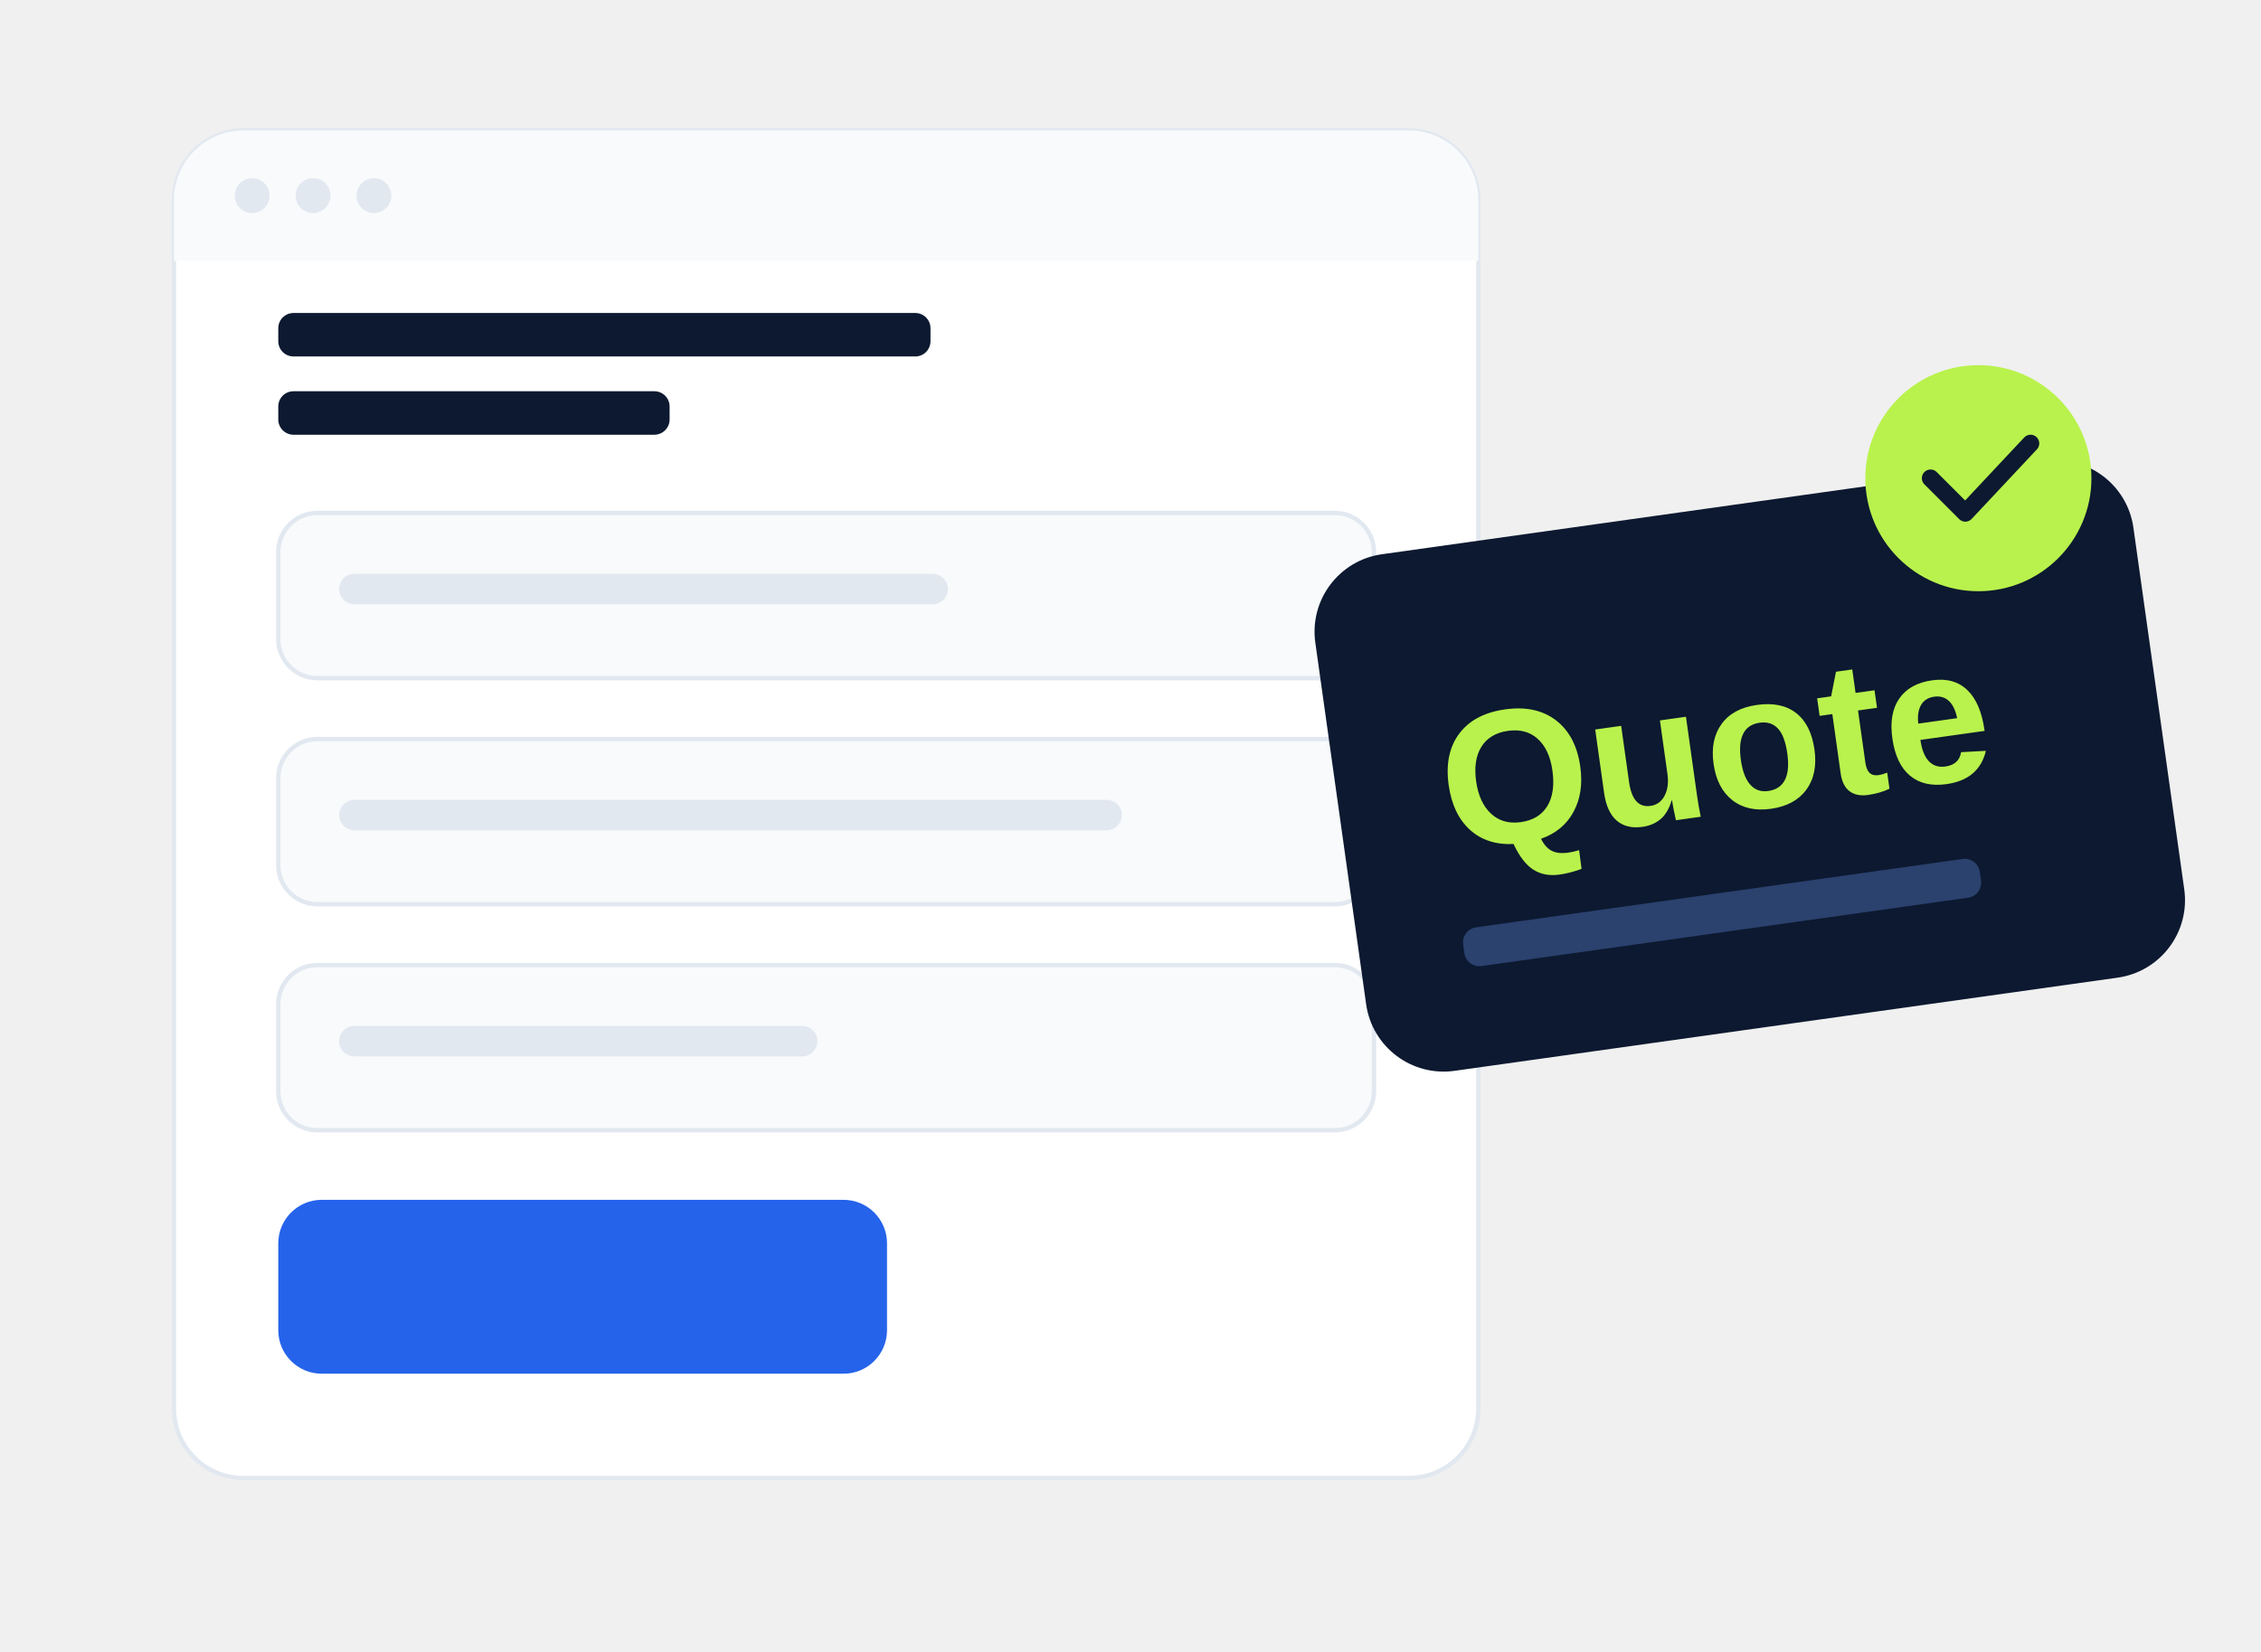
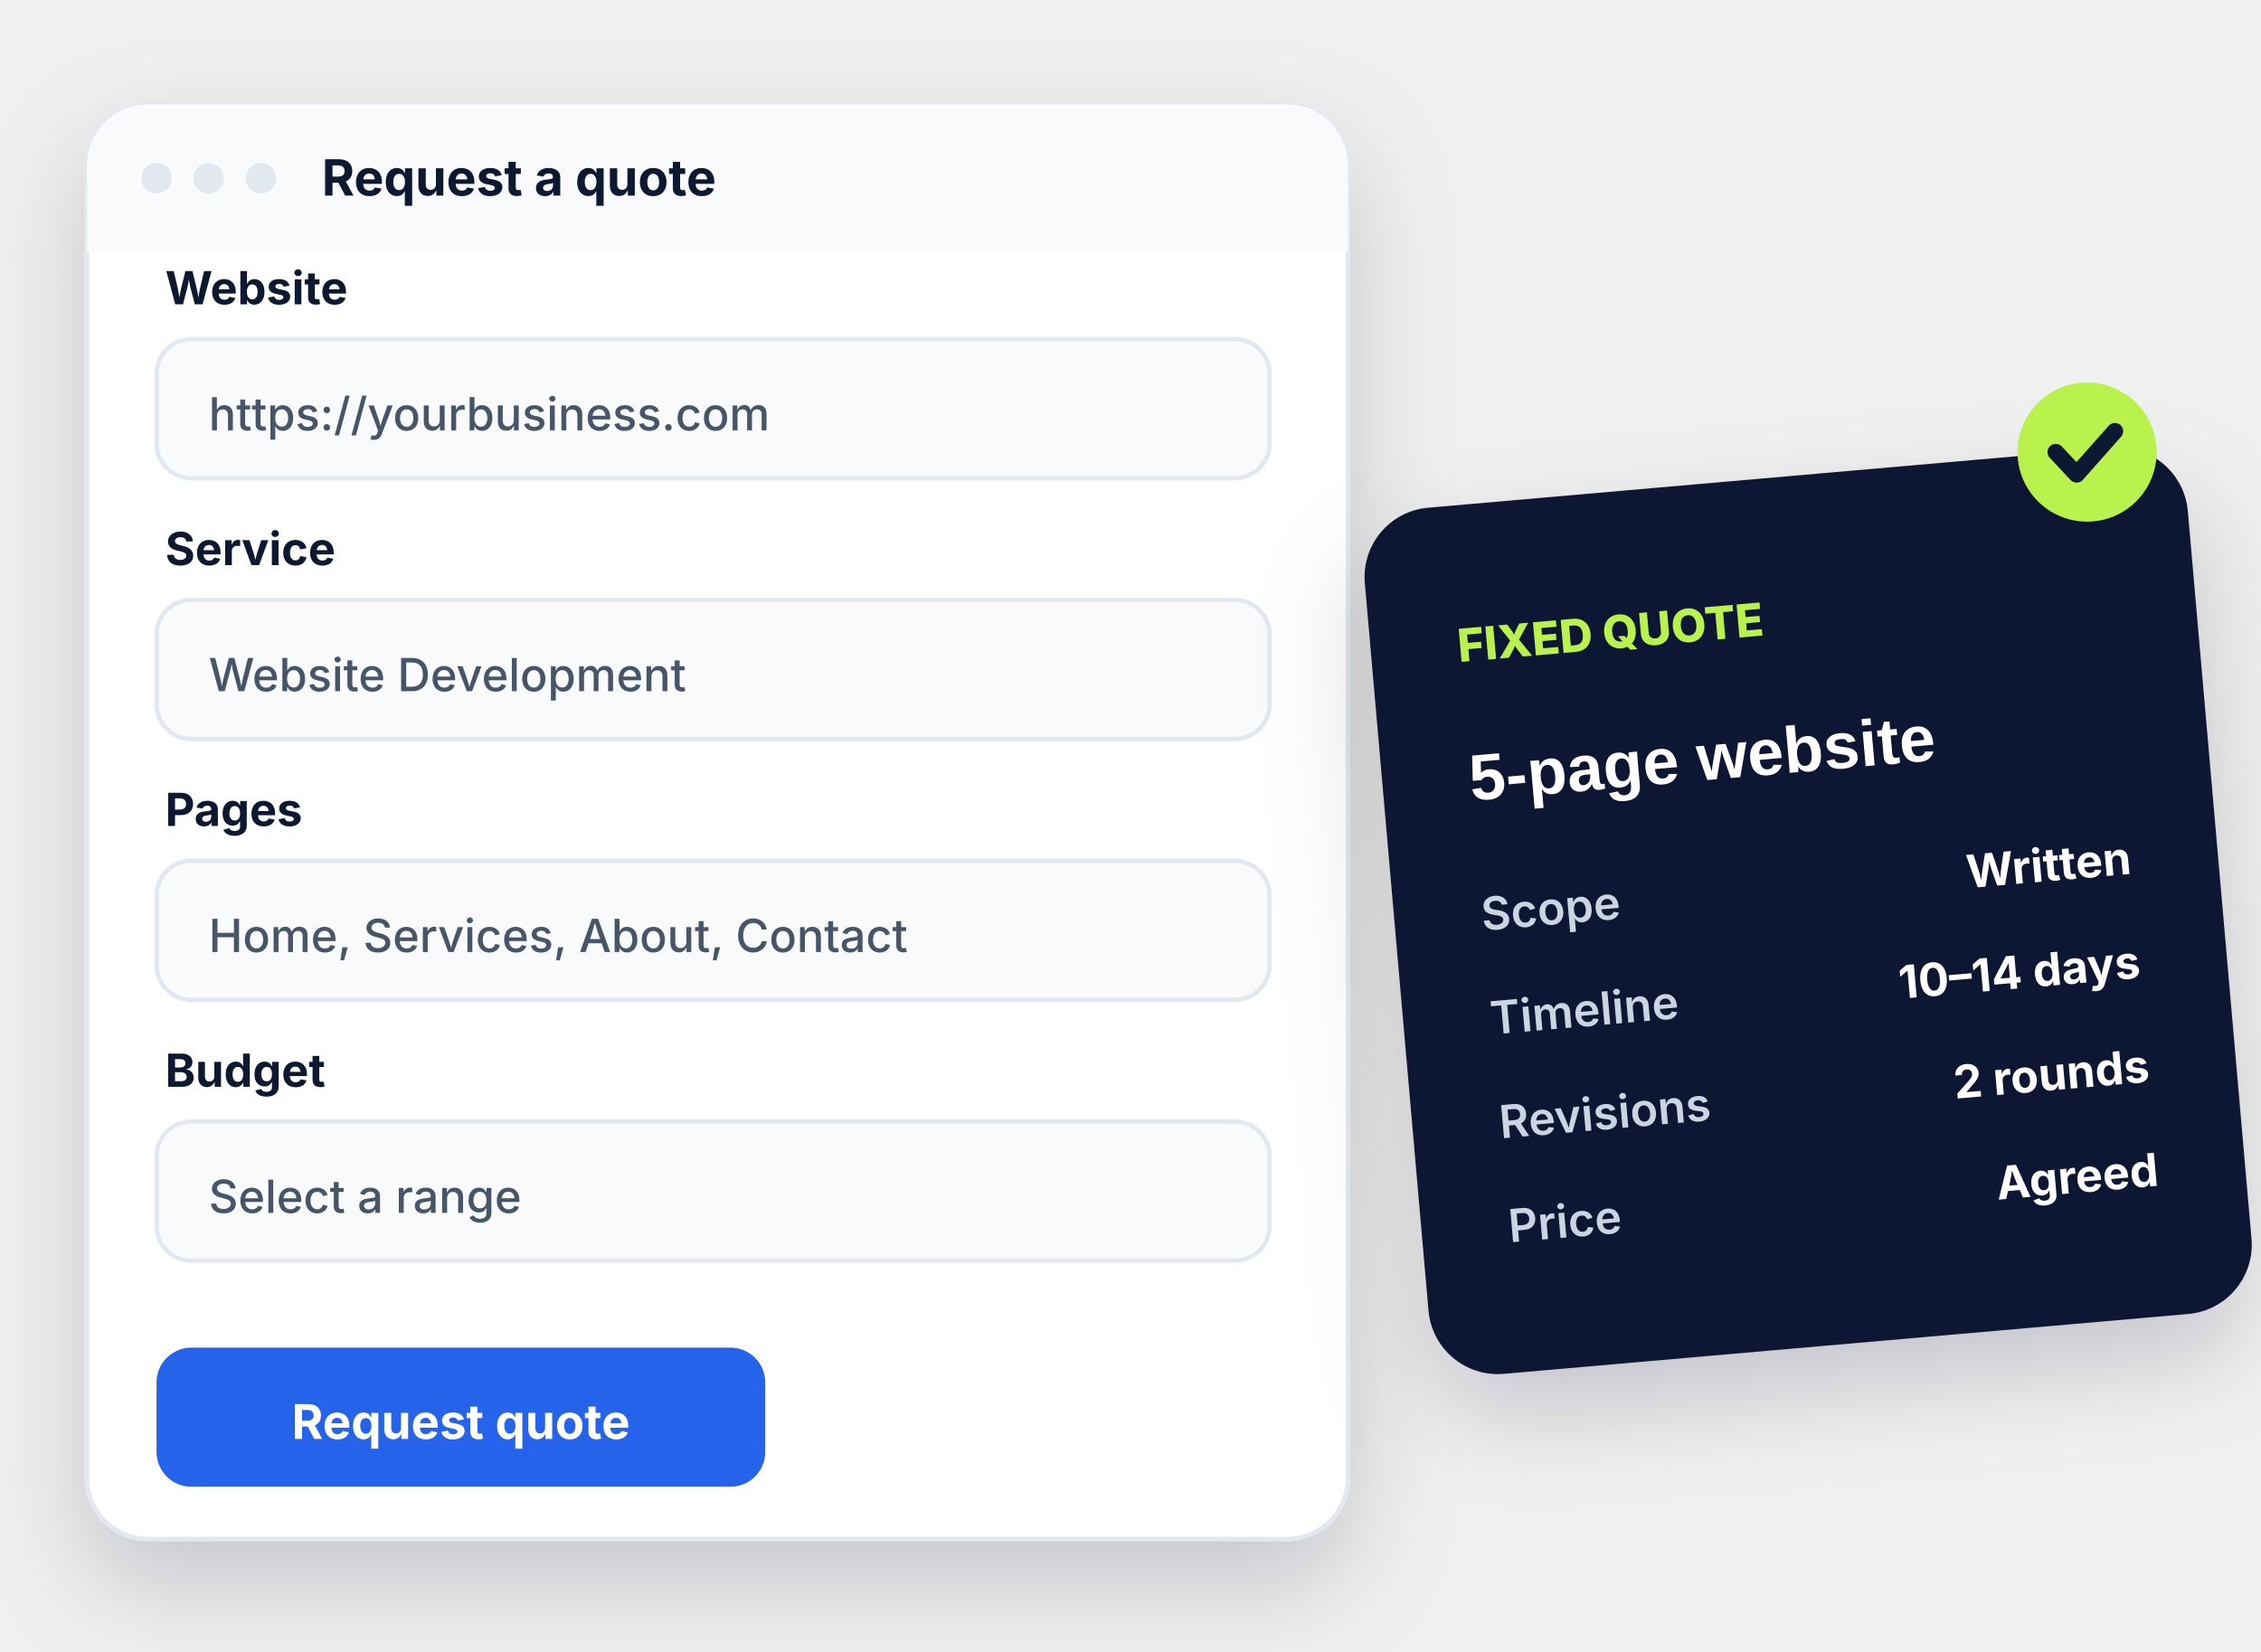
<svg xmlns="http://www.w3.org/2000/svg" viewBox="0 0 520 380" role="img" aria-labelledby="t">
-   <g>
-     <rect x="40" y="30" width="300" height="310" rx="16" fill="#FFFFFF" stroke="#E2E8F0" />
-     <path d="M40 46 a16 16 0 0 1 16 -16 h268 a16 16 0 0 1 16 16 v14 h-300 z" fill="#F8FAFC" />
-     <circle cx="58" cy="45" r="4" fill="#E2E8F0" />
-     <circle cx="72" cy="45" r="4" fill="#E2E8F0" />
-     <circle cx="86" cy="45" r="4" fill="#E2E8F0" />
-     <rect x="64" y="72" width="150" height="10" rx="3.5" fill="#0C1930" />
-     <rect x="64" y="90" width="90" height="10" rx="3.5" fill="#0C1930" />
-     <rect x="64" y="118" width="252" height="38" rx="9" fill="#F8FAFC" stroke="#E2E8F0" />
-     <rect x="78" y="132" width="140" height="7" rx="3.5" fill="#E2E8F0" />
-     <rect x="64" y="170" width="252" height="38" rx="9" fill="#F8FAFC" stroke="#E2E8F0" />
-     <rect x="78" y="184" width="180" height="7" rx="3.5" fill="#E2E8F0" />
-     <rect x="64" y="222" width="252" height="38" rx="9" fill="#F8FAFC" stroke="#E2E8F0" />
-     <rect x="78" y="236" width="110" height="7" rx="3.5" fill="#E2E8F0" />
-     <rect x="64" y="276" width="140" height="40" rx="10" fill="#2563EB" />
+   <defs>
+     <filter id="sh" x="-10%" y="-10%" width="120%" height="130%">
+       <feDropShadow dx="0" dy="10" stdDeviation="12" flood-color="#0C1930" flood-opacity=".18" />
+     </filter>
+   </defs>
+   <g filter="url(#sh)">
+     <rect x="20" y="24" width="290" height="330" rx="14" fill="#FFFFFF" stroke="#E2E8F0" />
  </g>
-   <g transform="translate(300 130) rotate(-8)">
-     <rect width="190" height="120" rx="18" fill="#0C1930" />
-     <text x="24" y="70" font-family="Manrope, Arial, sans-serif" font-size="44" font-weight="800" fill="#B9F24C">Quote</text>
-     <rect x="24" y="88" width="120" height="9" rx="3.5" fill="#2B416E" />
+   <path d="M20 38 a14 14 0 0 1 14 -14 h262 a14 14 0 0 1 14 14 v20 h-290 z" fill="#F8FAFC" />
+   <circle cx="36" cy="41" r="3.5" fill="#E2E8F0" />
+   <circle cx="48" cy="41" r="3.5" fill="#E2E8F0" />
+   <circle cx="60" cy="41" r="3.5" fill="#E2E8F0" />
+   <text x="74" y="45" font-family="Inter, 'Segoe UI', Arial, Helvetica, sans-serif" font-size="11.5" font-weight="700" fill="#0C1930" text-anchor="start">Request a quote</text>
+   <text x="38" y="70" font-family="Inter, 'Segoe UI', Arial, Helvetica, sans-serif" font-size="10.5" font-weight="700" fill="#0C1930" text-anchor="start">Website</text>
+   <rect x="36" y="78" width="256" height="32" rx="8" fill="#F8FAFC" stroke="#E2E8F0" />
+   <text x="48" y="99" font-family="Inter, 'Segoe UI', Arial, Helvetica, sans-serif" font-size="10.5" font-weight="500" fill="#475569" text-anchor="start">https://yourbusiness.com</text>
+   <text x="38" y="130" font-family="Inter, 'Segoe UI', Arial, Helvetica, sans-serif" font-size="10.5" font-weight="700" fill="#0C1930" text-anchor="start">Service</text>
+   <rect x="36" y="138" width="256" height="32" rx="8" fill="#F8FAFC" stroke="#E2E8F0" />
+   <text x="48" y="159" font-family="Inter, 'Segoe UI', Arial, Helvetica, sans-serif" font-size="10.5" font-weight="500" fill="#475569" text-anchor="start">Website Development</text>
+   <text x="38" y="190" font-family="Inter, 'Segoe UI', Arial, Helvetica, sans-serif" font-size="10.5" font-weight="700" fill="#0C1930" text-anchor="start">Pages</text>
+   <rect x="36" y="198" width="256" height="32" rx="8" fill="#F8FAFC" stroke="#E2E8F0" />
+   <text x="48" y="219" font-family="Inter, 'Segoe UI', Arial, Helvetica, sans-serif" font-size="10.5" font-weight="500" fill="#475569" text-anchor="start">Home, Services, About, Contact</text>
+   <text x="38" y="250" font-family="Inter, 'Segoe UI', Arial, Helvetica, sans-serif" font-size="10.5" font-weight="700" fill="#0C1930" text-anchor="start">Budget</text>
+   <rect x="36" y="258" width="256" height="32" rx="8" fill="#F8FAFC" stroke="#E2E8F0" />
+   <text x="48" y="279" font-family="Inter, 'Segoe UI', Arial, Helvetica, sans-serif" font-size="10.5" font-weight="500" fill="#475569" text-anchor="start">Select a range</text>
+   <rect x="36" y="310" width="140" height="32" rx="8" fill="#2563EB" />
+   <text x="106" y="331" font-family="Inter, 'Segoe UI', Arial, Helvetica, sans-serif" font-size="11" font-weight="700" fill="#FFFFFF" text-anchor="middle">Request quote</text>
+   <g transform="rotate(-5 410 200)">
+     <g filter="url(#sh)">
+       <rect x="320" y="110" width="190" height="200" rx="16" fill="#0C1930" />
+     </g>
+     <text x="340" y="146" font-family="Inter, 'Segoe UI', Arial, Helvetica, sans-serif" font-size="10.5" font-weight="800" fill="#B9F24C" text-anchor="start">FIXED QUOTE</text>
+     <text x="340" y="178" font-family="Manrope, 'Segoe UI', Arial, Helvetica, sans-serif" font-size="15" font-weight="800" fill="#FFFFFF" text-anchor="start">5-page website</text>
+     <text x="340" y="208" font-family="Inter, 'Segoe UI', Arial, Helvetica, sans-serif" font-size="10.5" font-weight="600" fill="#CBD5E1" text-anchor="start">Scope</text>
+     <text x="490" y="208" font-family="Inter, 'Segoe UI', Arial, Helvetica, sans-serif" font-size="10.5" font-weight="700" fill="#FFFFFF" text-anchor="end">Written</text>
+     <text x="340" y="232" font-family="Inter, 'Segoe UI', Arial, Helvetica, sans-serif" font-size="10.5" font-weight="600" fill="#CBD5E1" text-anchor="start">Timeline</text>
+     <text x="490" y="232" font-family="Inter, 'Segoe UI', Arial, Helvetica, sans-serif" font-size="10.5" font-weight="700" fill="#FFFFFF" text-anchor="end">10–14 days</text>
+     <text x="340" y="256" font-family="Inter, 'Segoe UI', Arial, Helvetica, sans-serif" font-size="10.5" font-weight="600" fill="#CBD5E1" text-anchor="start">Revisions</text>
+     <text x="490" y="256" font-family="Inter, 'Segoe UI', Arial, Helvetica, sans-serif" font-size="10.5" font-weight="700" fill="#FFFFFF" text-anchor="end">2 rounds</text>
+     <text x="340" y="280" font-family="Inter, 'Segoe UI', Arial, Helvetica, sans-serif" font-size="10.5" font-weight="600" fill="#CBD5E1" text-anchor="start">Price</text>
+     <text x="490" y="280" font-family="Inter, 'Segoe UI', Arial, Helvetica, sans-serif" font-size="10.5" font-weight="700" fill="#FFFFFF" text-anchor="end">Agreed</text>
  </g>
-   <circle cx="455" cy="110" r="26" fill="#B9F24C" />
-   <path d="M444 110l8 8 15-16" fill="none" stroke="#0C1930" stroke-width="4" stroke-linecap="round" stroke-linejoin="round" />
+   <circle cx="480" cy="104" r="16" fill="#B9F24C" />
+   <path d="M472.8 104l4.8 5.12 8.8 -9.92" fill="none" stroke="#0C1930" stroke-width="3.8" stroke-linecap="round" stroke-linejoin="round" />
</svg>
